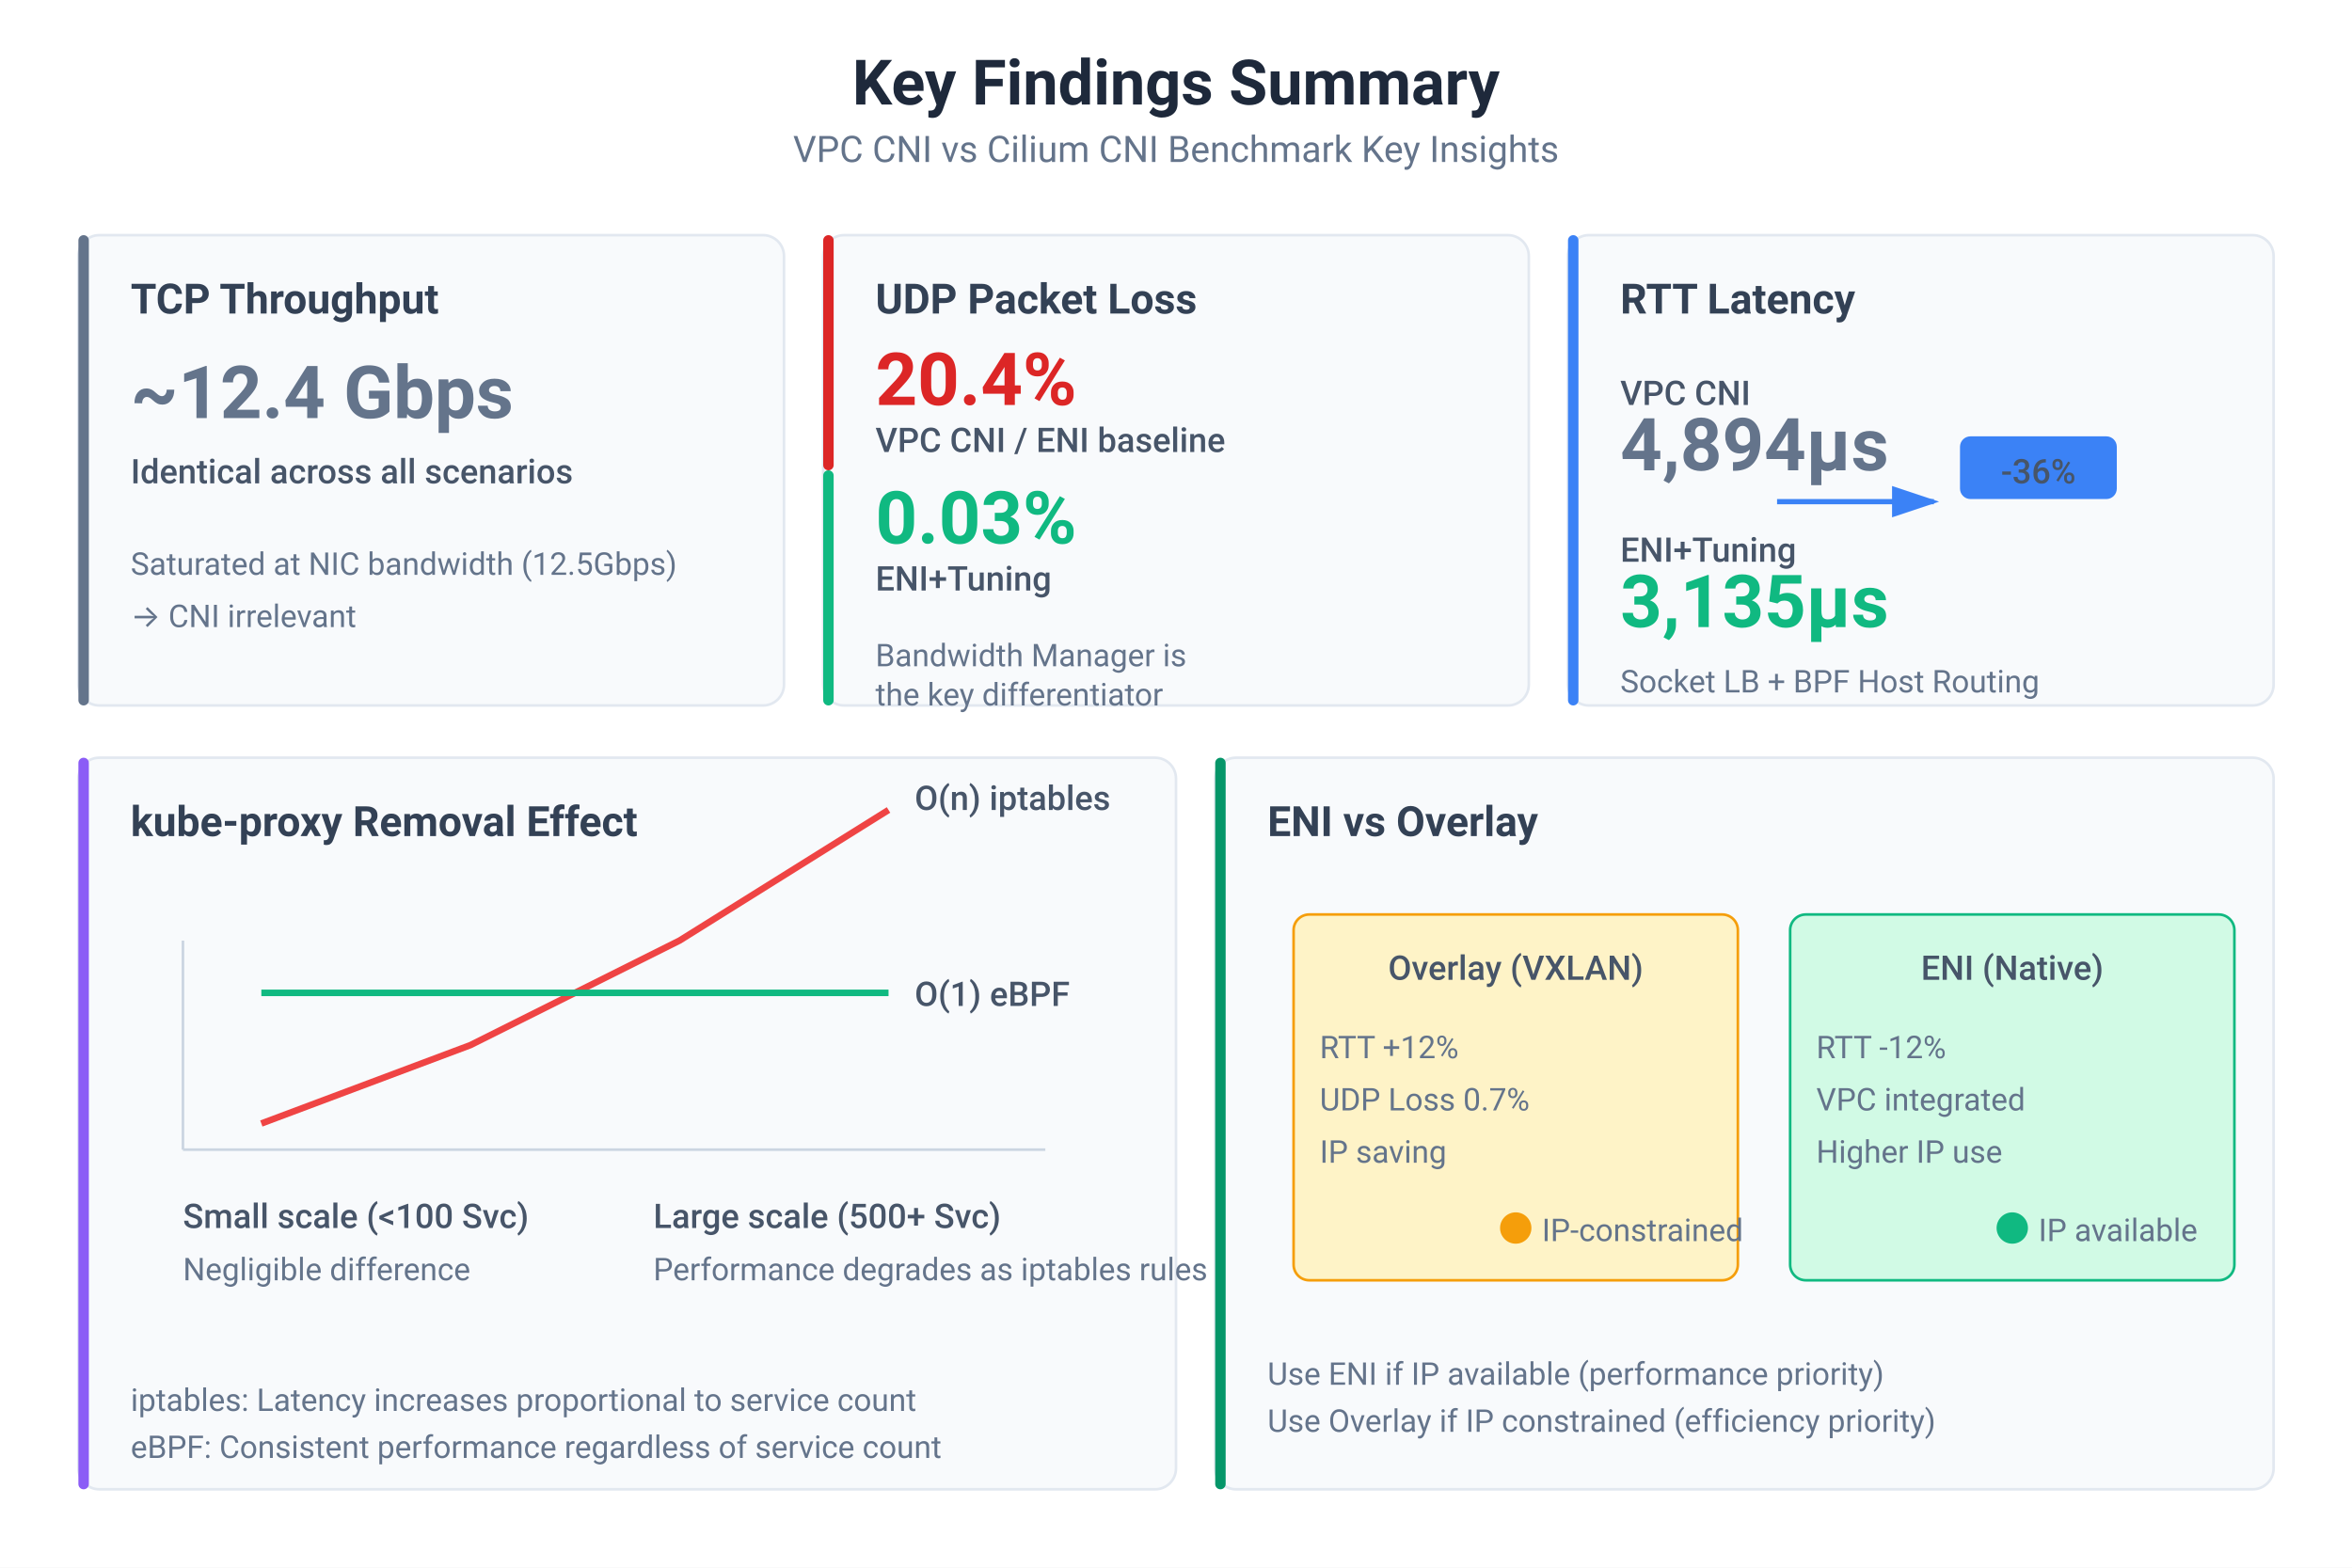
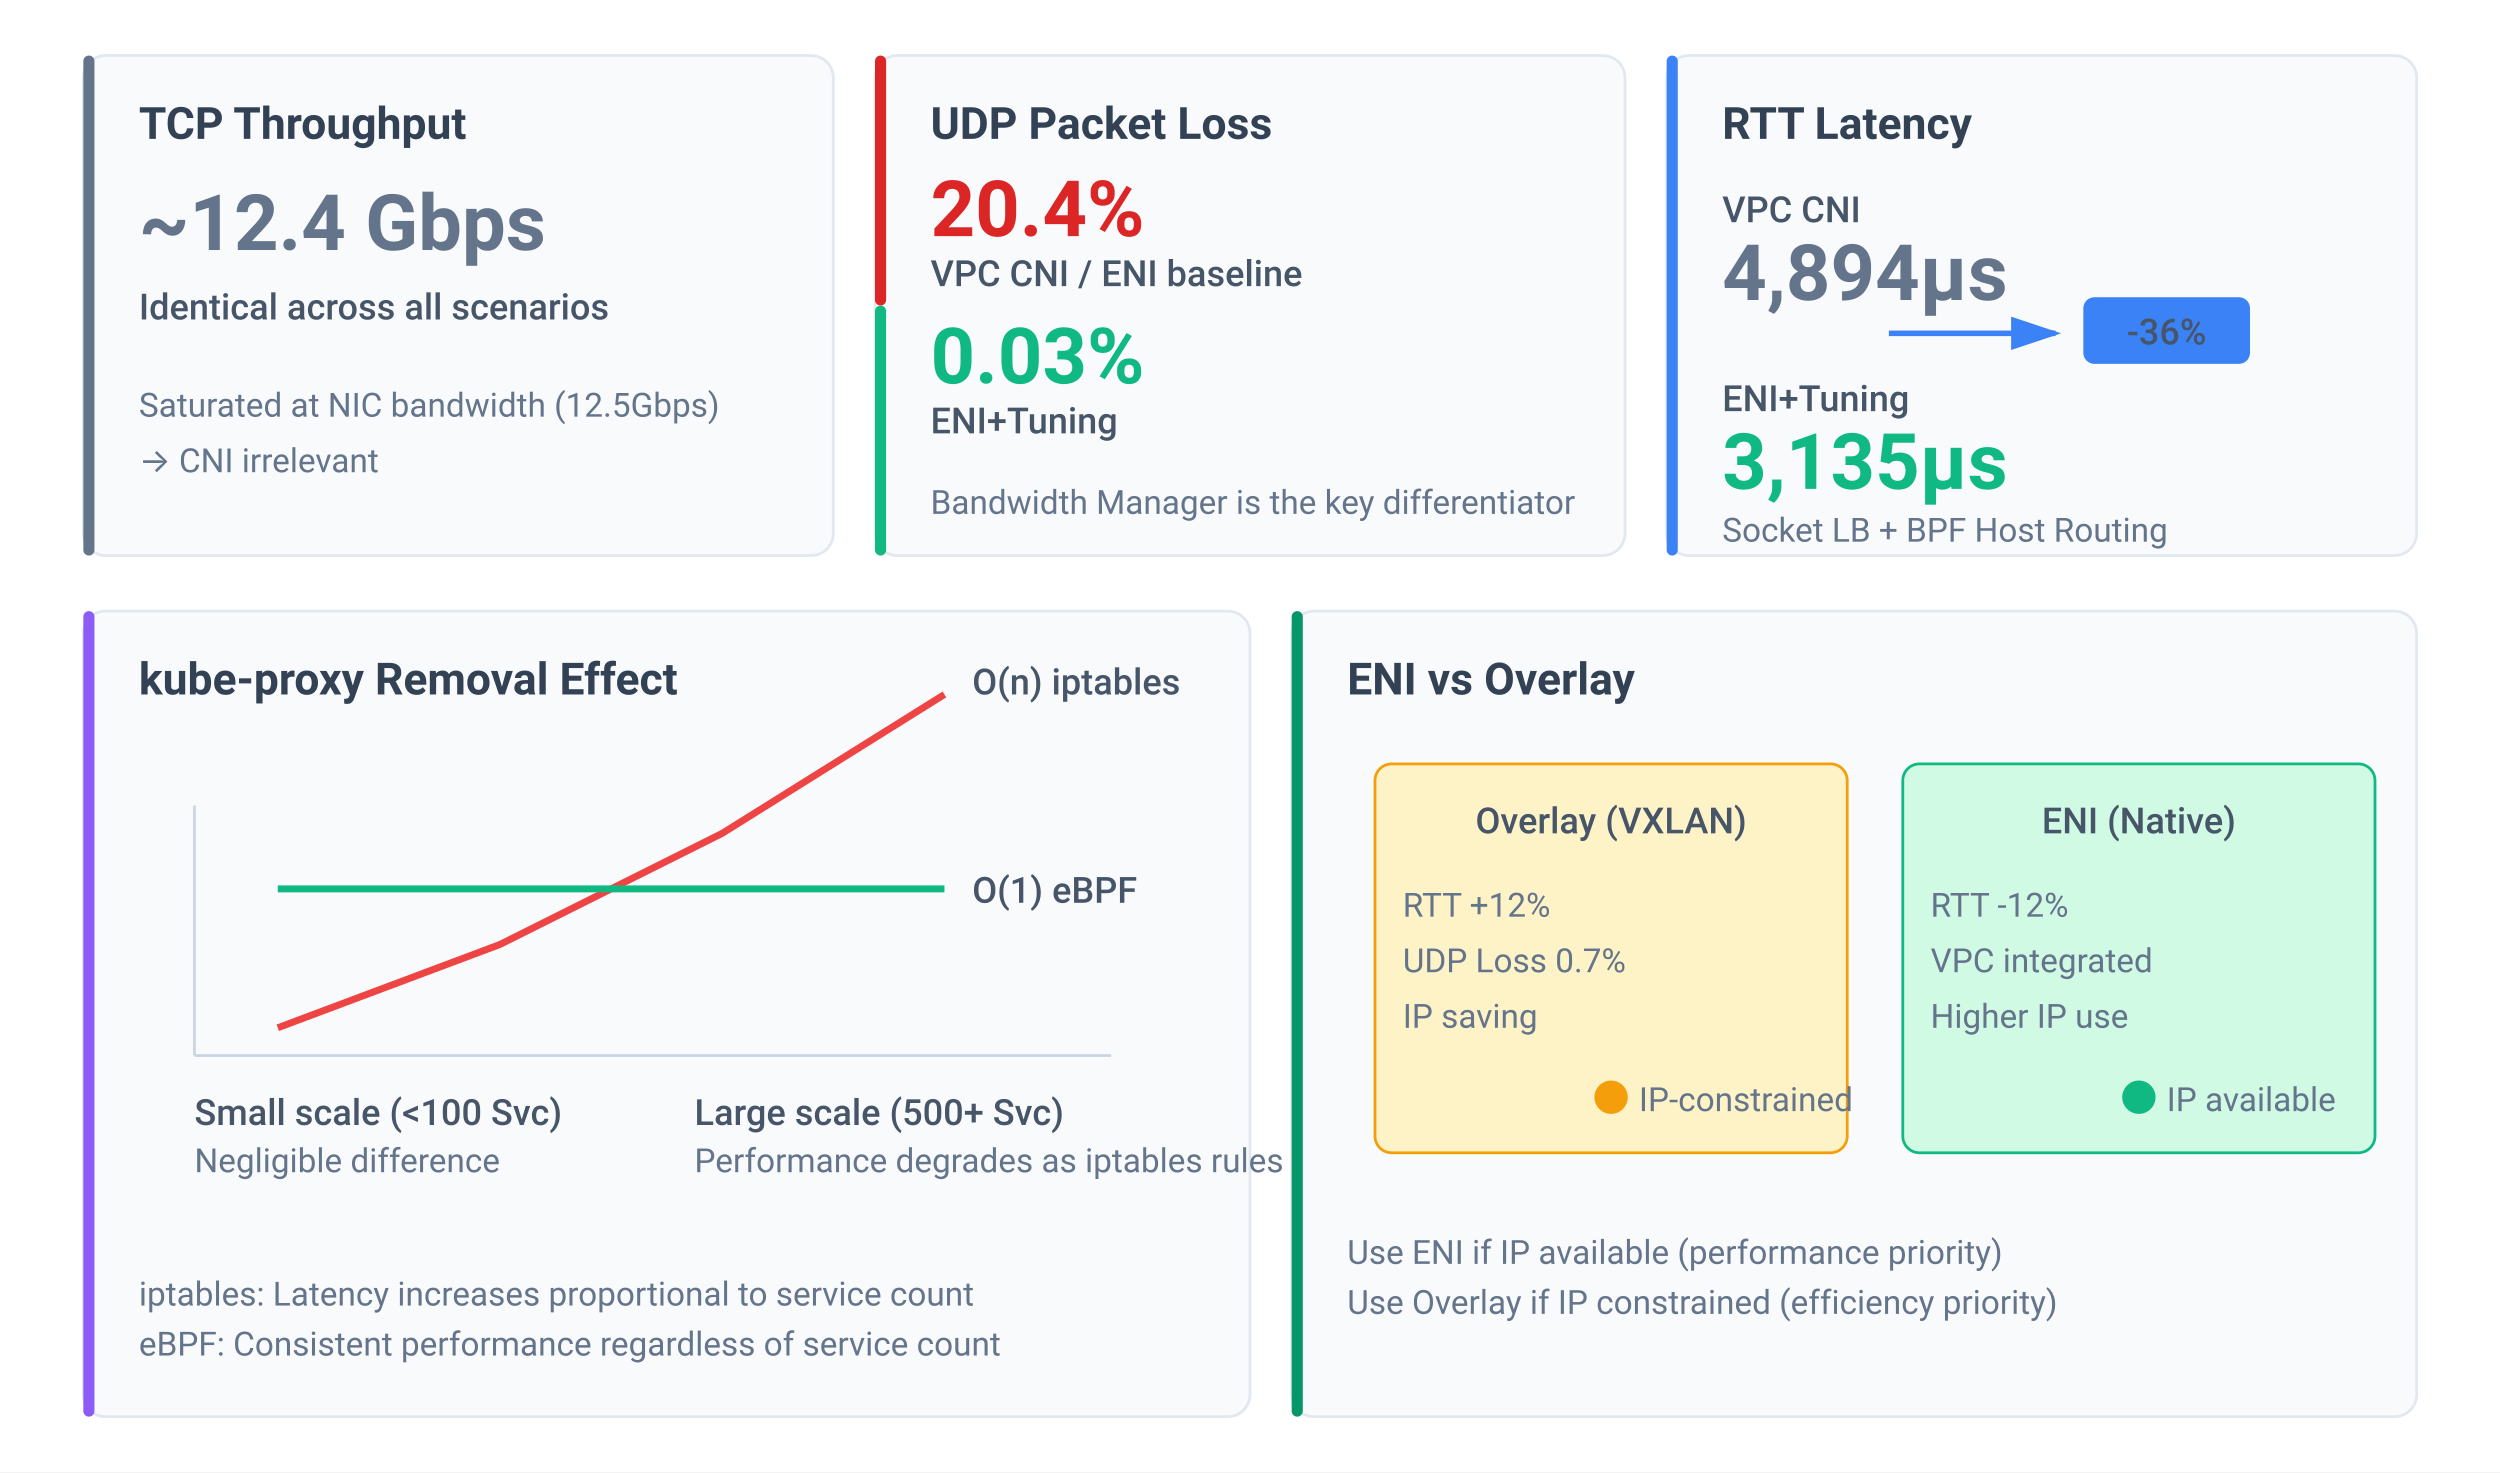
- <svg xmlns="http://www.w3.org/2000/svg" viewBox="0 0 900 600" width="900" height="600">
+ <svg xmlns="http://www.w3.org/2000/svg" viewBox="0 0 900 530" width="900" height="530">
  <defs>
    <style>
-       .title { font: 600 24px -apple-system, BlinkMacSystemFont, 'Segoe UI', Roboto, sans-serif; fill: #1e293b; }
-       .subtitle { font: 400 14px -apple-system, BlinkMacSystemFont, 'Segoe UI', Roboto, sans-serif; fill: #64748b; }
      .card-title { font: 600 16px -apple-system, BlinkMacSystemFont, 'Segoe UI', Roboto, sans-serif; fill: #334155; }
      .card-metric { font: 700 28px -apple-system, BlinkMacSystemFont, 'Segoe UI', Roboto, sans-serif; }
      .card-label { font: 500 13px -apple-system, BlinkMacSystemFont, 'Segoe UI', Roboto, sans-serif; fill: #475569; }
      .card-detail { font: 400 12px -apple-system, BlinkMacSystemFont, 'Segoe UI', Roboto, sans-serif; fill: #64748b; }
    </style>
-   </defs>
-   <rect width="900" height="600" fill="#ffffff" />
-   <text x="450" y="40" class="title" text-anchor="middle">Key Findings Summary</text>
-   <text x="450" y="62" class="subtitle" text-anchor="middle">VPC CNI vs Cilium CNI Benchmark Key Insights</text>
-   <g>
-     <rect x="30" y="90" width="270" height="180" fill="#f8fafc" stroke="#e2e8f0" stroke-width="1" rx="8" />
-     <rect x="30" y="90" width="4" height="180" fill="#64748b" rx="2" />
-     <text x="50" y="120" class="card-title">TCP Throughput</text>
-     <text x="50" y="160" class="card-metric" fill="#64748b">~12.4 Gbps</text>
-     <text x="50" y="185" class="card-label">Identical across all scenarios</text>
-     <text x="50" y="220" class="card-detail">Saturated at NIC bandwidth (12.5Gbps)</text>
-     <text x="50" y="240" class="card-detail">→ CNI irrelevant</text>
-   </g>
-   <g>
-     <rect x="315" y="90" width="270" height="180" fill="#f8fafc" stroke="#e2e8f0" stroke-width="1" rx="8" />
-     <rect x="315" y="90" width="4" height="90" fill="#dc2626" rx="2" />
-     <rect x="315" y="180" width="4" height="90" fill="#10b981" rx="2" />
-     <text x="335" y="120" class="card-title">UDP Packet Loss</text>
-     <text x="335" y="155" class="card-metric" fill="#dc2626">20.4%</text>
-     <text x="335" y="173" class="card-label">VPC CNI / ENI baseline</text>
-     <text x="335" y="208" class="card-metric" fill="#10b981">0.03%</text>
-     <text x="335" y="226" class="card-label">ENI+Tuning</text>
-     <text x="335" y="255" class="card-detail">Bandwidth Manager is</text>
-     <text x="335" y="270" class="card-detail">the key differentiator</text>
-   </g>
-   <g>
-     <rect x="600" y="90" width="270" height="180" fill="#f8fafc" stroke="#e2e8f0" stroke-width="1" rx="8" />
-     <rect x="600" y="90" width="4" height="180" fill="#3b82f6" rx="2" />
-     <text x="620" y="120" class="card-title">RTT Latency</text>
-     <text x="620" y="155" class="card-label" fill="#64748b">VPC CNI</text>
-     <text x="620" y="180" class="card-metric" fill="#64748b">4,894µs</text>
-     <line x1="680" y1="192" x2="740" y2="192" stroke="#3b82f6" stroke-width="2" marker-end="url(#arrowblue)" />
-     <rect x="750" y="167" width="60" height="24" fill="#3b82f6" rx="4" />
-     <text x="780" y="185" class="card-label" fill="white" text-anchor="middle">-36%</text>
-     <text x="620" y="215" class="card-label" fill="#10b981">ENI+Tuning</text>
-     <text x="620" y="240" class="card-metric" fill="#10b981">3,135µs</text>
-     <text x="620" y="265" class="card-detail">Socket LB + BPF Host Routing</text>
-   </g>
-   <g>
-     <rect x="30" y="290" width="420" height="280" fill="#f8fafc" stroke="#e2e8f0" stroke-width="1" rx="8" />
-     <rect x="30" y="290" width="4" height="280" fill="#8b5cf6" rx="2" />
-     <text x="50" y="320" class="card-title">kube-proxy Removal Effect</text>
-     <line x1="70" y1="440" x2="400" y2="440" stroke="#cbd5e1" stroke-width="1" />
-     <line x1="70" y1="360" x2="70" y2="440" stroke="#cbd5e1" stroke-width="1" />
-     <path d="M 100 430 L 180 400 L 260 360 L 340 310" stroke="#ef4444" stroke-width="2.5" fill="none" />
-     <text x="350" y="310" class="card-label" fill="#ef4444">O(n) iptables</text>
-     <path d="M 100 380 L 340 380" stroke="#10b981" stroke-width="2.5" fill="none" />
-     <text x="350" y="385" class="card-label" fill="#10b981">O(1) eBPF</text>
-     <text x="70" y="470" class="card-label">Small scale (&lt;100 Svc)</text>
-     <text x="70" y="490" class="card-detail">Negligible difference</text>
-     <text x="250" y="470" class="card-label">Large scale (500+ Svc)</text>
-     <text x="250" y="490" class="card-detail">Performance degrades as iptables rules increase</text>
-     <text x="50" y="540" class="card-detail">iptables: Latency increases proportional to service count</text>
-     <text x="50" y="558" class="card-detail">eBPF: Consistent performance regardless of service count</text>
-   </g>
-   <g>
-     <rect x="465" y="290" width="405" height="280" fill="#f8fafc" stroke="#e2e8f0" stroke-width="1" rx="8" />
-     <rect x="465" y="290" width="4" height="280" fill="#059669" rx="2" />
-     <text x="485" y="320" class="card-title">ENI vs Overlay</text>
-     <rect x="495" y="350" width="170" height="140" fill="#fef3c7" stroke="#f59e0b" stroke-width="1" rx="6" />
-     <text x="580" y="375" class="card-label" fill="#92400e" text-anchor="middle">Overlay (VXLAN)</text>
-     <text x="505" y="405" class="card-detail" fill="#78350f">RTT +12%</text>
-     <text x="505" y="425" class="card-detail" fill="#78350f">UDP Loss 0.7%</text>
-     <text x="505" y="445" class="card-detail" fill="#78350f">IP saving</text>
-     <circle cx="580" cy="470" r="6" fill="#f59e0b" />
-     <text x="590" y="475" class="card-detail" fill="#78350f">IP-constrained</text>
-     <rect x="685" y="350" width="170" height="140" fill="#d1fae5" stroke="#10b981" stroke-width="1" rx="6" />
-     <text x="770" y="375" class="card-label" fill="#064e3b" text-anchor="middle">ENI (Native)</text>
-     <text x="695" y="405" class="card-detail" fill="#065f46">RTT -12%</text>
-     <text x="695" y="425" class="card-detail" fill="#065f46">VPC integrated</text>
-     <text x="695" y="445" class="card-detail" fill="#065f46">Higher IP use</text>
-     <circle cx="770" cy="470" r="6" fill="#10b981" />
-     <text x="780" y="475" class="card-detail" fill="#065f46">IP available</text>
-     <text x="485" y="530" class="card-detail">Use ENI if IP available (performance priority)</text>
-     <text x="485" y="548" class="card-detail">Use Overlay if IP constrained (efficiency priority)</text>
-   </g>
-   <defs>
    <marker id="arrowblue" markerWidth="10" markerHeight="10" refX="8" refY="3" orient="auto" markerUnits="strokeWidth">
      <path d="M0,0 L0,6 L9,3 z" fill="#3b82f6" />
    </marker>
  </defs>
+   <rect width="900" height="530" fill="#ffffff" />
+   <g>
+     <rect x="30" y="20" width="270" height="180" fill="#f8fafc" stroke="#e2e8f0" stroke-width="1" rx="8" />
+     <rect x="30" y="20" width="4" height="180" fill="#64748b" rx="2" />
+     <text x="50" y="50" class="card-title">TCP Throughput</text>
+     <text x="50" y="90" class="card-metric" fill="#64748b">~12.4 Gbps</text>
+     <text x="50" y="115" class="card-label">Identical across all scenarios</text>
+     <text x="50" y="150" class="card-detail">Saturated at NIC bandwidth (12.5Gbps)</text>
+     <text x="50" y="170" class="card-detail">→ CNI irrelevant</text>
+   </g>
+   <g>
+     <rect x="315" y="20" width="270" height="180" fill="#f8fafc" stroke="#e2e8f0" stroke-width="1" rx="8" />
+     <rect x="315" y="20" width="4" height="90" fill="#dc2626" rx="2" />
+     <rect x="315" y="110" width="4" height="90" fill="#10b981" rx="2" />
+     <text x="335" y="50" class="card-title">UDP Packet Loss</text>
+     <text x="335" y="85" class="card-metric" fill="#dc2626">20.4%</text>
+     <text x="335" y="103" class="card-label">VPC CNI / ENI baseline</text>
+     <text x="335" y="138" class="card-metric" fill="#10b981">0.03%</text>
+     <text x="335" y="156" class="card-label">ENI+Tuning</text>
+     <text x="335" y="185" class="card-detail">Bandwidth Manager is the key differentiator</text>
+   </g>
+   <g>
+     <rect x="600" y="20" width="270" height="180" fill="#f8fafc" stroke="#e2e8f0" stroke-width="1" rx="8" />
+     <rect x="600" y="20" width="4" height="180" fill="#3b82f6" rx="2" />
+     <text x="620" y="50" class="card-title">RTT Latency</text>
+     <text x="620" y="80" class="card-label" fill="#64748b">VPC CNI</text>
+     <text x="620" y="108" class="card-metric" fill="#64748b">4,894µs</text>
+     <line x1="680" y1="120" x2="740" y2="120" stroke="#3b82f6" stroke-width="2" marker-end="url(#arrowblue)" />
+     <rect x="750" y="107" width="60" height="24" fill="#3b82f6" rx="4" />
+     <text x="780" y="124" class="card-label" fill="white" text-anchor="middle">-36%</text>
+     <text x="620" y="148" class="card-label" fill="#10b981">ENI+Tuning</text>
+     <text x="620" y="176" class="card-metric" fill="#10b981">3,135µs</text>
+     <text x="620" y="195" class="card-detail">Socket LB + BPF Host Routing</text>
+   </g>
+   <g>
+     <rect x="30" y="220" width="420" height="290" fill="#f8fafc" stroke="#e2e8f0" stroke-width="1" rx="8" />
+     <rect x="30" y="220" width="4" height="290" fill="#8b5cf6" rx="2" />
+     <text x="50" y="250" class="card-title">kube-proxy Removal Effect</text>
+     <line x1="70" y1="380" x2="400" y2="380" stroke="#cbd5e1" stroke-width="1" />
+     <line x1="70" y1="290" x2="70" y2="380" stroke="#cbd5e1" stroke-width="1" />
+     <path d="M 100 370 L 180 340 L 260 300 L 340 250" stroke="#ef4444" stroke-width="2.5" fill="none" />
+     <text x="350" y="250" class="card-label" fill="#ef4444">O(n) iptables</text>
+     <path d="M 100 320 L 340 320" stroke="#10b981" stroke-width="2.5" fill="none" />
+     <text x="350" y="325" class="card-label" fill="#10b981">O(1) eBPF</text>
+     <text x="70" y="405" class="card-label">Small scale (&lt;100 Svc)</text>
+     <text x="70" y="422" class="card-detail">Negligible difference</text>
+     <text x="250" y="405" class="card-label">Large scale (500+ Svc)</text>
+     <text x="250" y="422" class="card-detail">Performance degrades as iptables rules increase</text>
+     <text x="50" y="470" class="card-detail">iptables: Latency increases proportional to service count</text>
+     <text x="50" y="488" class="card-detail">eBPF: Consistent performance regardless of service count</text>
+   </g>
+   <g>
+     <rect x="465" y="220" width="405" height="290" fill="#f8fafc" stroke="#e2e8f0" stroke-width="1" rx="8" />
+     <rect x="465" y="220" width="4" height="290" fill="#059669" rx="2" />
+     <text x="485" y="250" class="card-title">ENI vs Overlay</text>
+     <rect x="495" y="275" width="170" height="140" fill="#fef3c7" stroke="#f59e0b" stroke-width="1" rx="6" />
+     <text x="580" y="300" class="card-label" fill="#92400e" text-anchor="middle">Overlay (VXLAN)</text>
+     <text x="505" y="330" class="card-detail" fill="#78350f">RTT +12%</text>
+     <text x="505" y="350" class="card-detail" fill="#78350f">UDP Loss 0.7%</text>
+     <text x="505" y="370" class="card-detail" fill="#78350f">IP saving</text>
+     <circle cx="580" cy="395" r="6" fill="#f59e0b" />
+     <text x="590" y="400" class="card-detail" fill="#78350f">IP-constrained</text>
+     <rect x="685" y="275" width="170" height="140" fill="#d1fae5" stroke="#10b981" stroke-width="1" rx="6" />
+     <text x="770" y="300" class="card-label" fill="#064e3b" text-anchor="middle">ENI (Native)</text>
+     <text x="695" y="330" class="card-detail" fill="#065f46">RTT -12%</text>
+     <text x="695" y="350" class="card-detail" fill="#065f46">VPC integrated</text>
+     <text x="695" y="370" class="card-detail" fill="#065f46">Higher IP use</text>
+     <circle cx="770" cy="395" r="6" fill="#10b981" />
+     <text x="780" y="400" class="card-detail" fill="#065f46">IP available</text>
+     <text x="485" y="455" class="card-detail">Use ENI if IP available (performance priority)</text>
+     <text x="485" y="473" class="card-detail">Use Overlay if IP constrained (efficiency priority)</text>
+   </g>
</svg>
